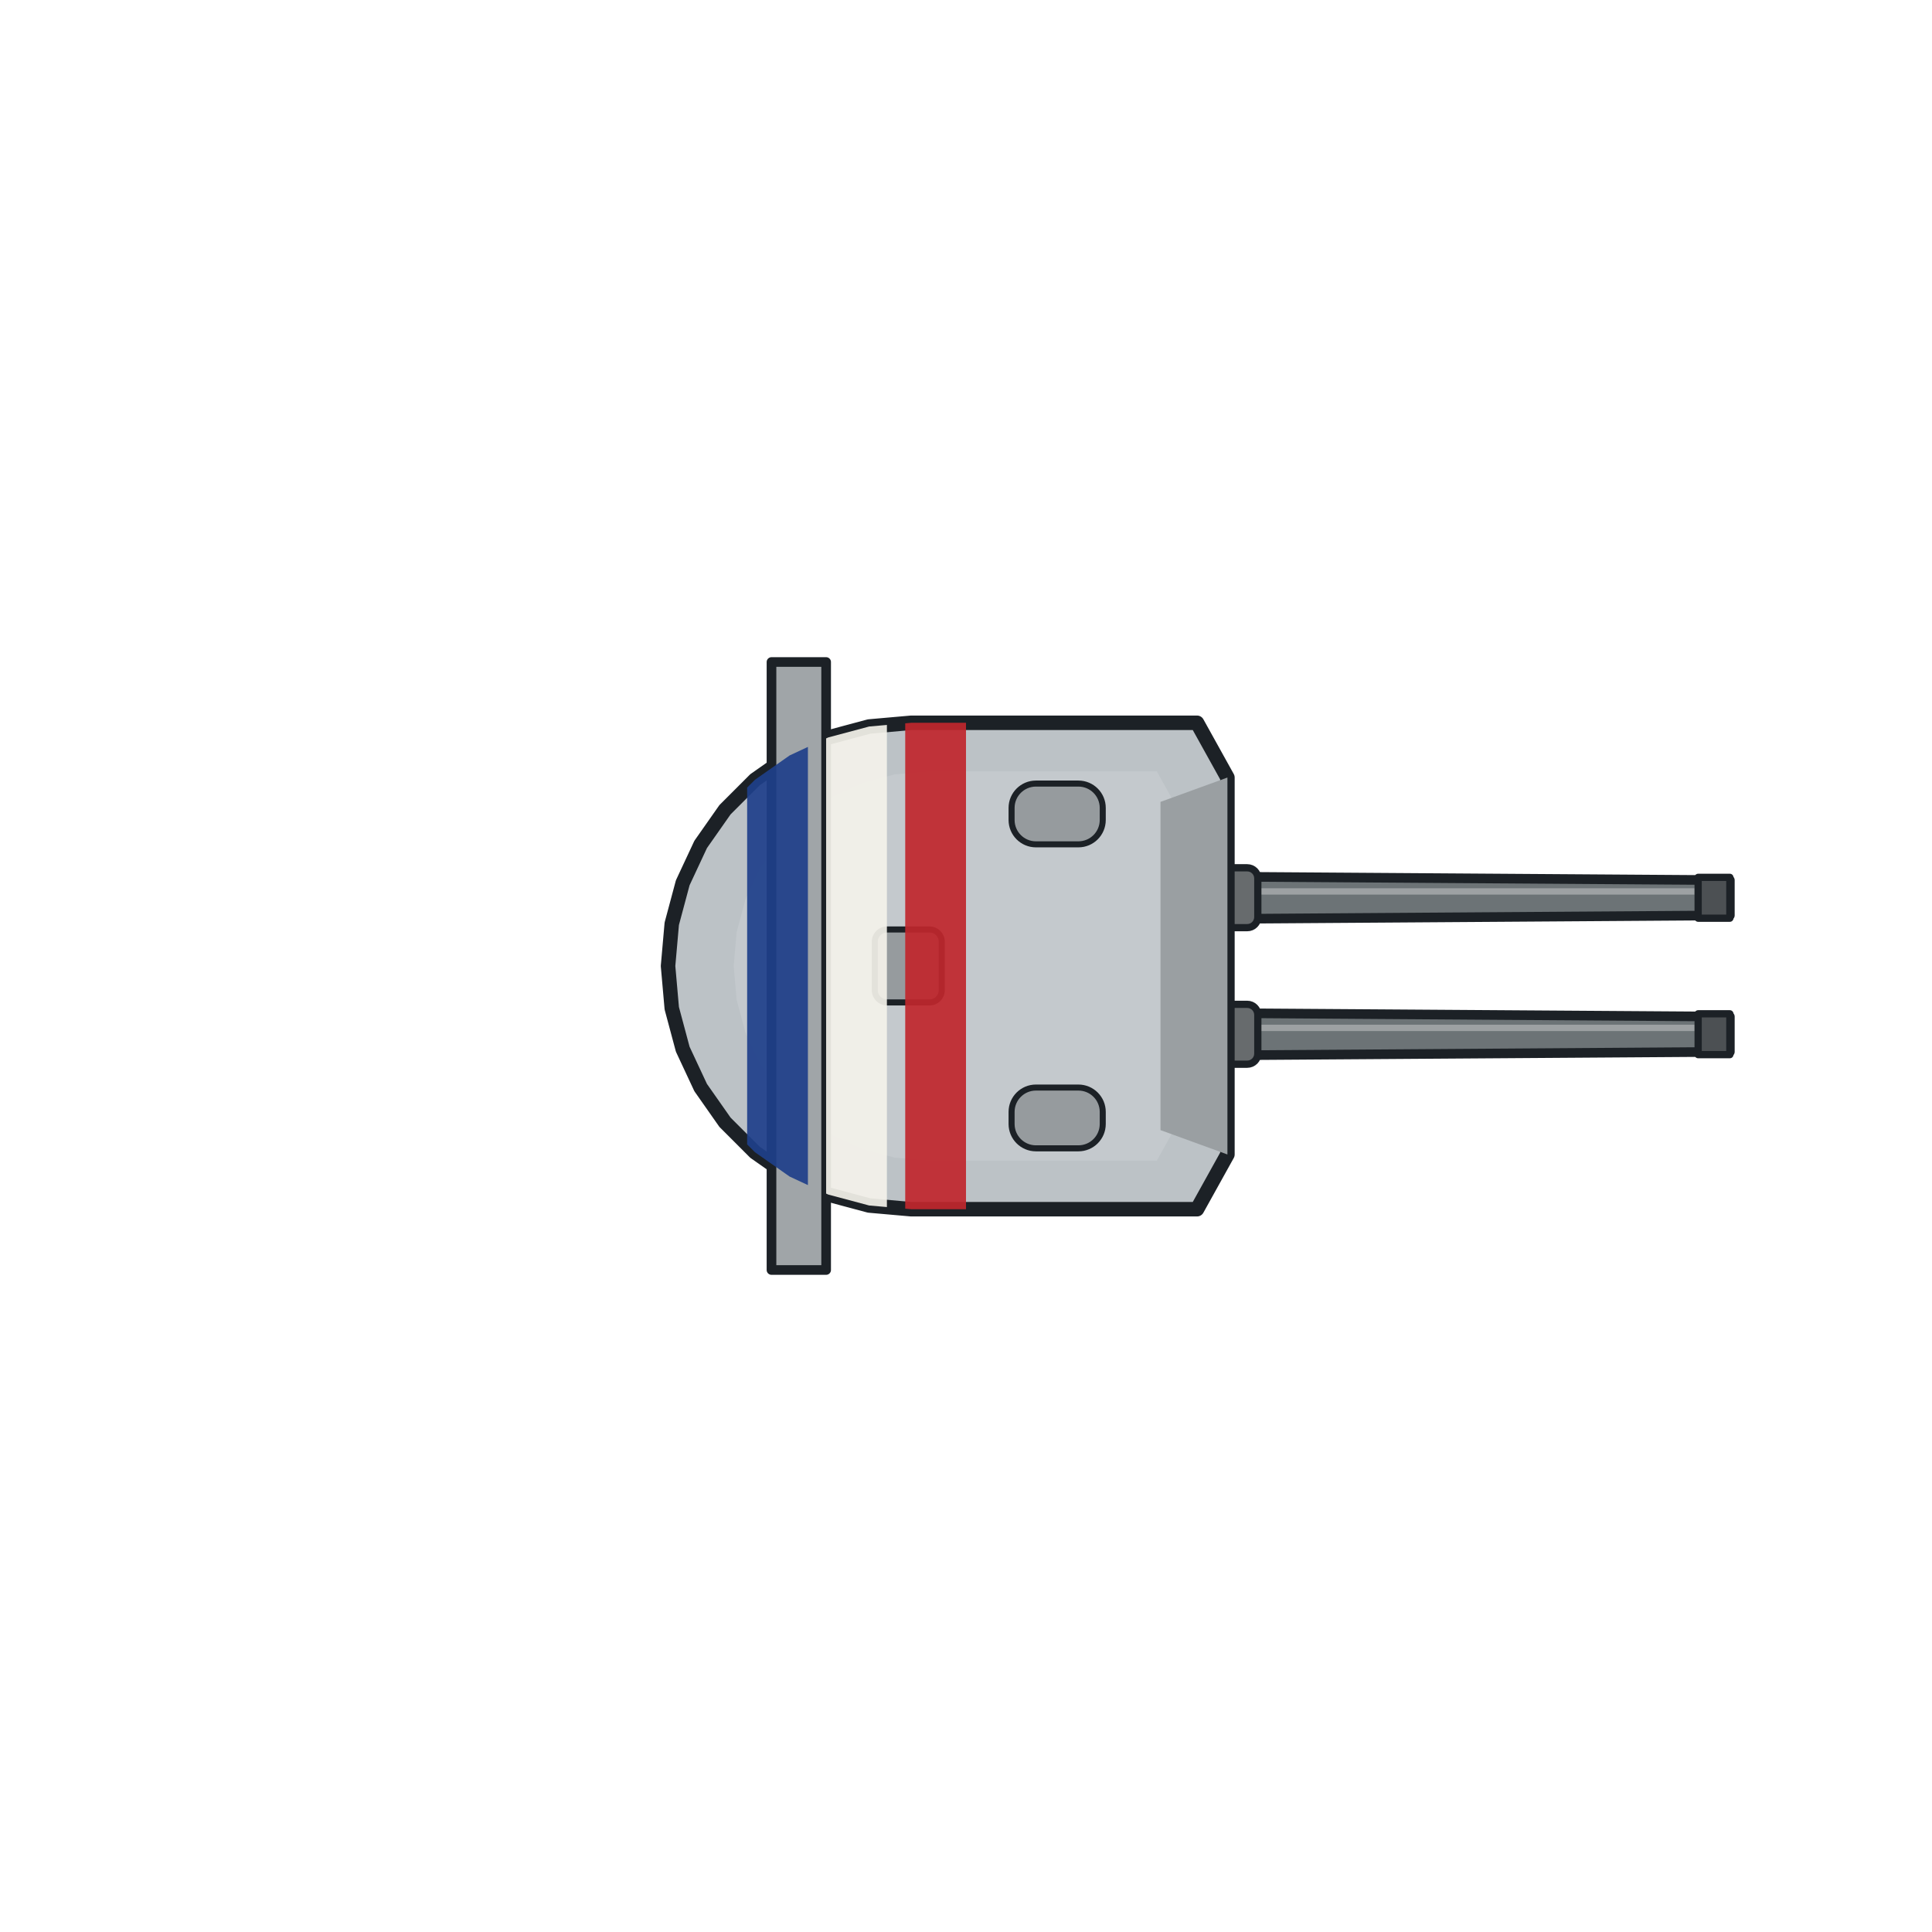
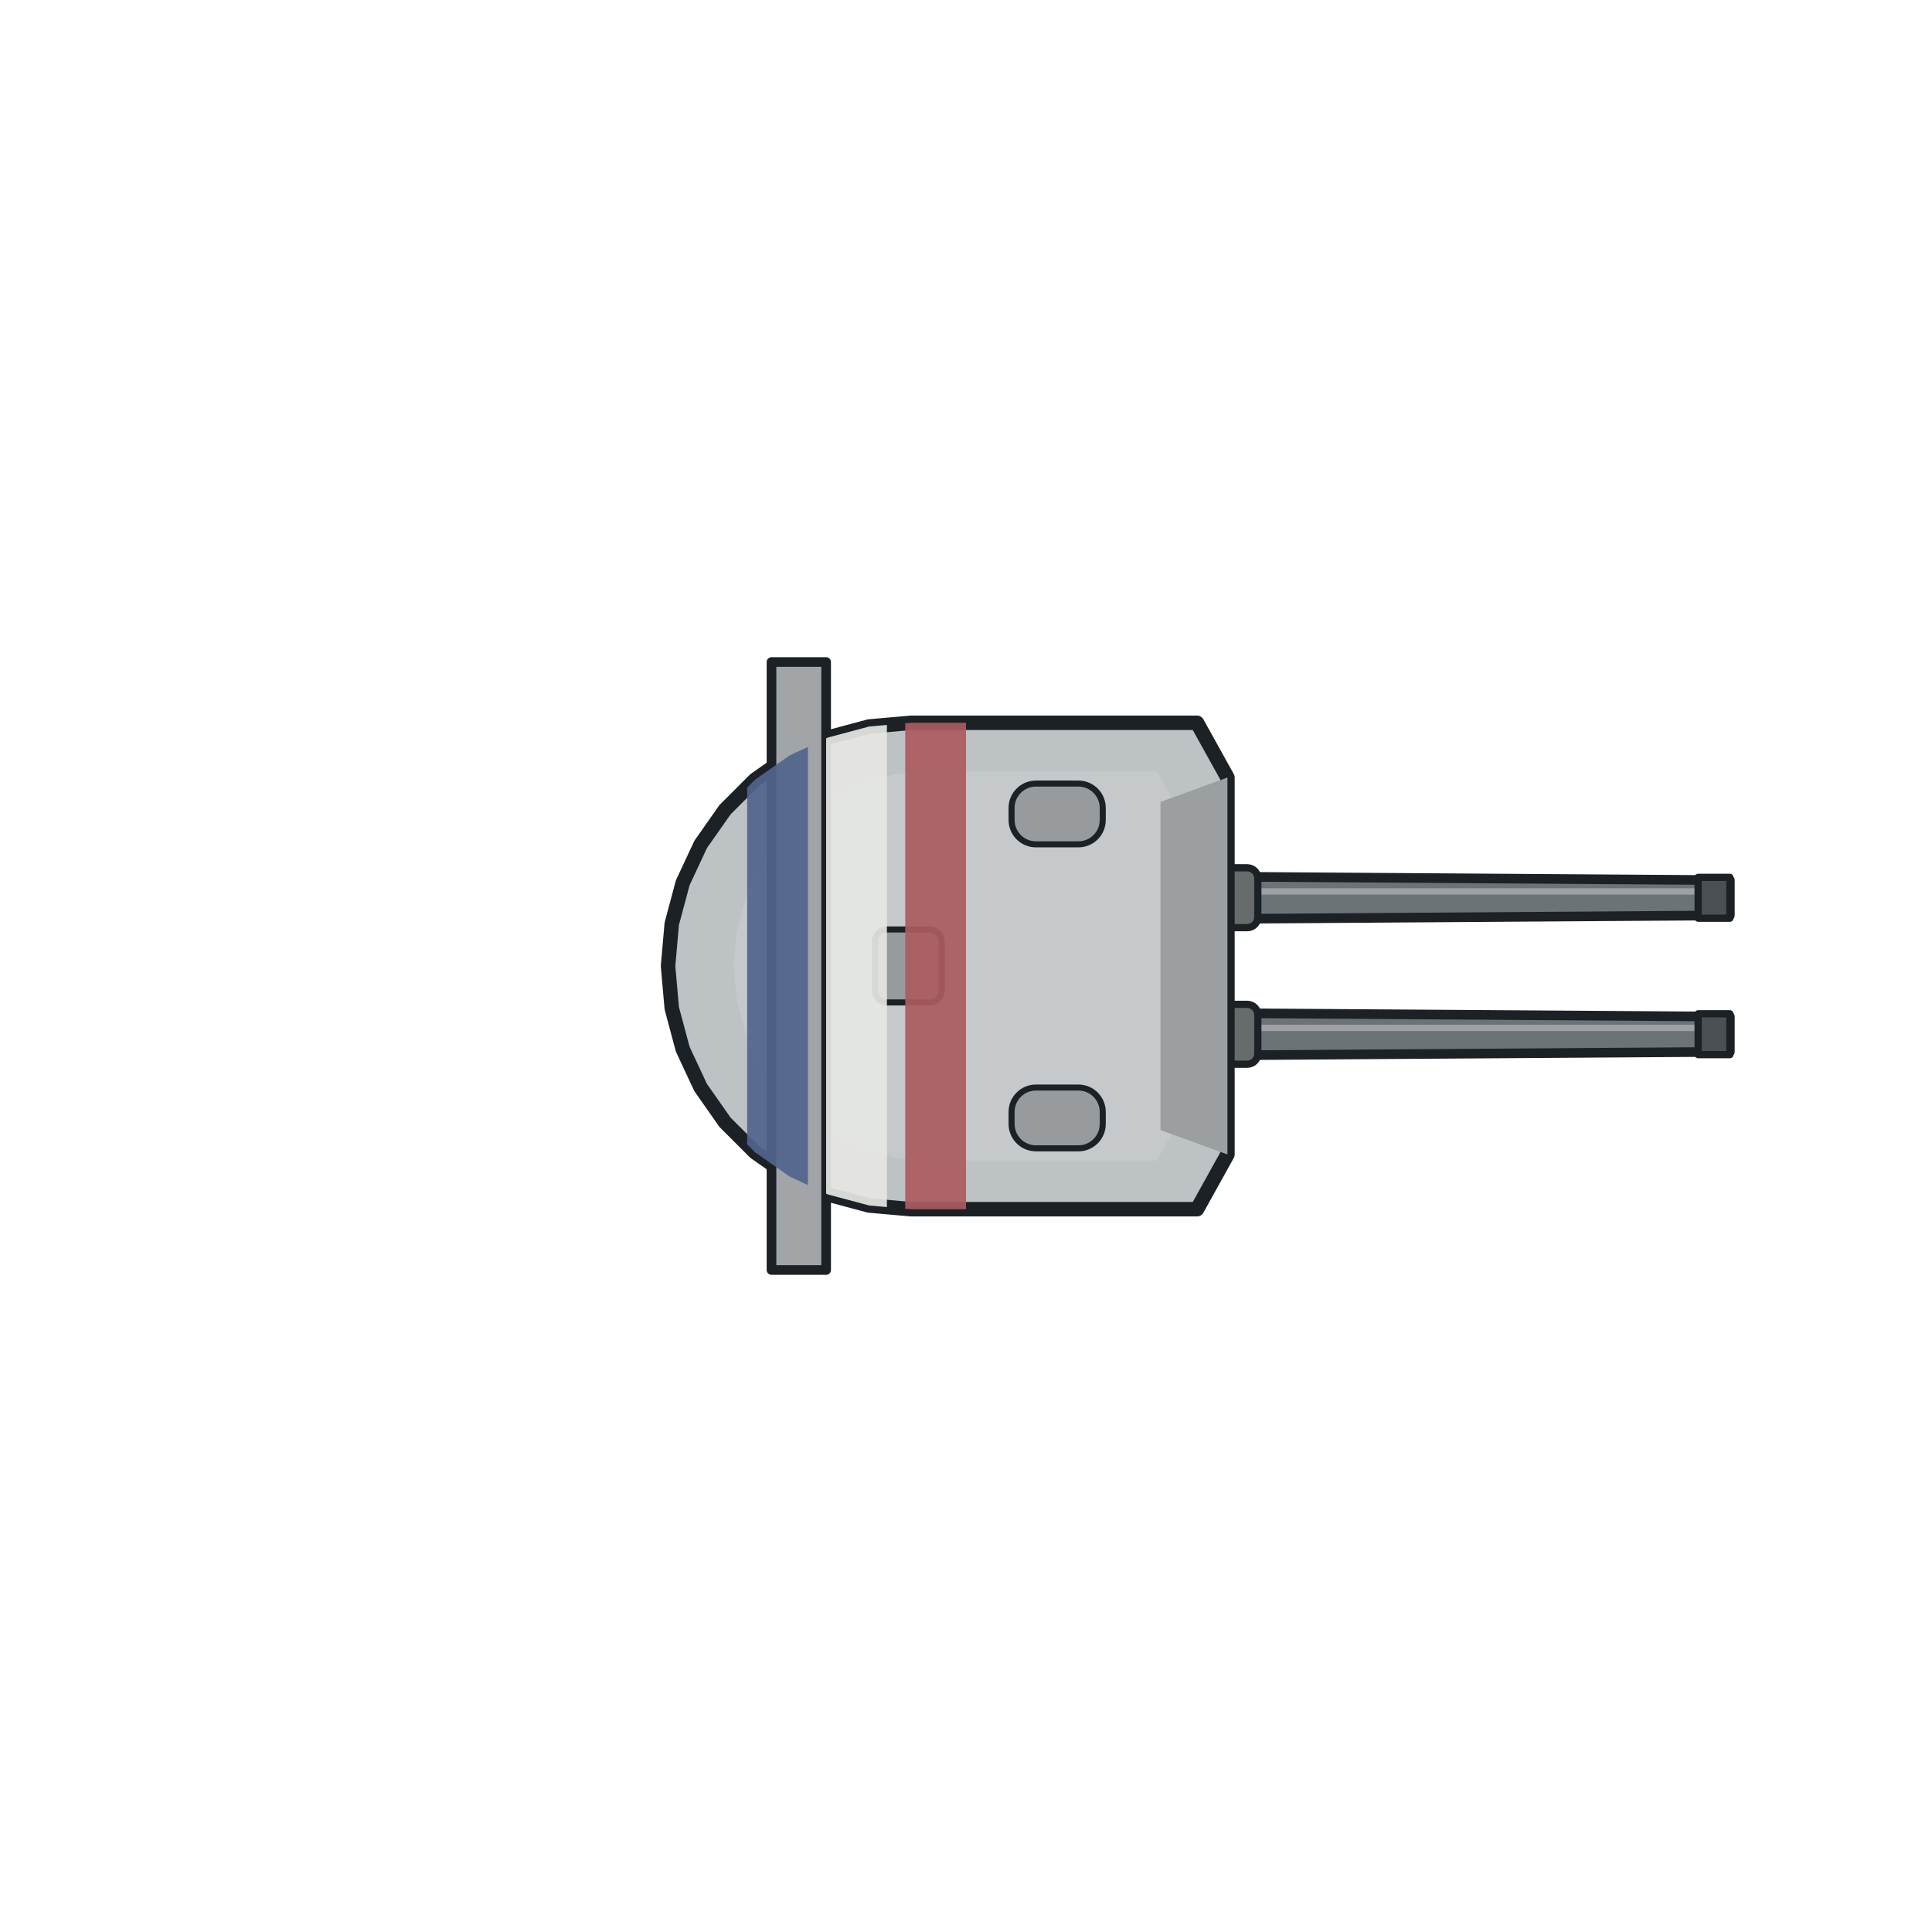
<svg xmlns="http://www.w3.org/2000/svg" width="192" height="192" viewBox="-9.6 -9.6 19.2 19.2" shape-rendering="geometricPrecision">
  <defs>
    <clipPath id="tbody">
      <path d="M2.598,-1.873 L2.296,-2.417 L-0.544,-2.417 L-0.963,-2.38 L-1.37,-2.271 L-1.752,-2.093 L-2.097,-1.851 L-2.395,-1.553 L-2.637,-1.208 L-2.815,-0.827 L-2.924,-0.42 L-2.961,-0 L-2.961,0 L-2.924,0.42 L-2.815,0.827 L-2.637,1.208 L-2.395,1.553 L-2.097,1.851 L-1.752,2.093 L-1.37,2.271 L-0.963,2.38 L-0.544,2.417 L2.296,2.417 L2.598,1.873 Z" />
    </clipPath>
  </defs>
  <path d="M1.51,-0.895 L7.591,-0.853 L7.591,-0.503 L1.51,-0.461 Z" fill="#6c7376" stroke="#1c2126" stroke-width="0.096" stroke-linejoin="round" />
  <line x1="1.51" y1="-0.741" x2="7.241" y2="-0.741" stroke="#c4c7c8" stroke-width="0.063" stroke-opacity="0.55" />
  <rect x="7.276" y="-0.881" width="0.315" height="0.406" fill="#4c5053" stroke="#1c2126" stroke-width="0.072" stroke-linejoin="round" />
  <path d="M1.51,0.461 L7.591,0.503 L7.591,0.853 L1.51,0.895 Z" fill="#6c7376" stroke="#1c2126" stroke-width="0.096" stroke-linejoin="round" />
  <line x1="1.51" y1="0.615" x2="7.241" y2="0.615" stroke="#c4c7c8" stroke-width="0.063" stroke-opacity="0.55" />
  <rect x="7.276" y="0.475" width="0.315" height="0.406" fill="#4c5053" stroke="#1c2126" stroke-width="0.072" stroke-linejoin="round" />
-   <rect x="2.296" y="-0.976" width="0.604" height="0.595" rx="0.105" fill="#676b6d" stroke="#1c2126" stroke-width="0.072" stroke-linejoin="round" />
-   <rect x="2.296" y="0.381" width="0.604" height="0.595" rx="0.105" fill="#676b6d" stroke="#1c2126" stroke-width="0.072" stroke-linejoin="round" />
-   <path d="M2.598,-1.873 L2.296,-2.417 L-0.544,-2.417 L-0.963,-2.38 L-1.37,-2.271 L-1.752,-2.093 L-2.097,-1.851 L-2.395,-1.553 L-2.637,-1.208 L-2.815,-0.827 L-2.924,-0.42 L-2.961,-0 L-2.961,0 L-2.924,0.42 L-2.815,0.827 L-2.637,1.208 L-2.395,1.553 L-2.097,1.851 L-1.752,2.093 L-1.37,2.271 L-0.963,2.38 L-0.544,2.417 L2.296,2.417 L2.598,1.873 Z" fill="#bcc2c6" stroke="#1c2126" stroke-width="0.144" stroke-linejoin="round" />
-   <path d="M2.598,-1.873 L2.296,-2.417 L-0.544,-2.417 L-0.963,-2.38 L-1.37,-2.271 L-1.752,-2.093 L-2.097,-1.851 L-2.395,-1.553 L-2.637,-1.208 L-2.815,-0.827 L-2.924,-0.42 L-2.961,-0 L-2.961,0 L-2.924,0.42 L-2.815,0.827 L-2.637,1.208 L-2.395,1.553 L-2.097,1.851 L-1.752,2.093 L-1.37,2.271 L-0.963,2.38 L-0.544,2.417 L2.296,2.417 L2.598,1.873 Z" fill="#c4c9cd" transform="translate(0.06,0) scale(0.8)" />
-   <path d="M2.598,-1.873 L2.598,1.873 L1.933,1.631 L1.933,-1.631 Z" fill="#9a9fa2" />
-   <path d="M-1.39,-3.021 L-1.39,3.021 L-1.933,3.021 L-1.933,-3.021 Z" fill="#a0a5a8" stroke="#1c2126" stroke-width="0.096" stroke-linejoin="round" />
-   <rect x="0.453" y="-1.813" width="0.906" height="0.604" rx="0.242" fill="#969b9e" stroke="#1c2126" stroke-width="0.06" stroke-linejoin="round" />
-   <rect x="0.453" y="1.208" width="0.906" height="0.604" rx="0.242" fill="#969b9e" stroke="#1c2126" stroke-width="0.06" stroke-linejoin="round" />
-   <rect x="-0.906" y="-0.363" width="0.665" height="0.725" rx="0.121" fill="#969b9e" stroke="#1c2126" stroke-width="0.06" stroke-linejoin="round" />
+   <rect x="2.296" y="-0.976" width="0.604" height="0.595" rx="0.105" fill="#686b6c" stroke="#1c2126" stroke-width="0.072" stroke-linejoin="round" />
+   <rect x="2.296" y="0.381" width="0.604" height="0.595" rx="0.105" fill="#686b6c" stroke="#1c2126" stroke-width="0.072" stroke-linejoin="round" />
+   <path d="M2.598,-1.873 L2.296,-2.417 L-0.544,-2.417 L-0.963,-2.38 L-1.37,-2.271 L-1.752,-2.093 L-2.097,-1.851 L-2.395,-1.553 L-2.637,-1.208 L-2.815,-0.827 L-2.924,-0.42 L-2.961,-0 L-2.961,0 L-2.924,0.42 L-2.815,0.827 L-2.637,1.208 L-2.395,1.553 L-2.097,1.851 L-1.752,2.093 L-1.37,2.271 L-0.963,2.38 L-0.544,2.417 L2.296,2.417 L2.598,1.873 Z" fill="#bdc2c5" stroke="#1c2126" stroke-width="0.144" stroke-linejoin="round" />
+   <path d="M2.598,-1.873 L2.296,-2.417 L-0.544,-2.417 L-0.963,-2.38 L-1.37,-2.271 L-1.752,-2.093 L-2.097,-1.851 L-2.395,-1.553 L-2.637,-1.208 L-2.815,-0.827 L-2.924,-0.42 L-2.961,-0 L-2.961,0 L-2.924,0.42 L-2.815,0.827 L-2.637,1.208 L-2.395,1.553 L-2.097,1.851 L-1.752,2.093 L-1.37,2.271 L-0.963,2.38 L-0.544,2.417 L2.296,2.417 L2.598,1.873 Z" fill="#c5c9cc" transform="translate(0.06,0) scale(0.8)" />
+   <path d="M2.598,-1.873 L2.598,1.873 L1.933,1.631 L1.933,-1.631 Z" fill="#9b9fa2" />
+   <path d="M-1.39,-3.021 L-1.39,3.021 L-1.933,3.021 L-1.933,-3.021 Z" fill="#a1a5a7" stroke="#1c2126" stroke-width="0.096" stroke-linejoin="round" />
+   <rect x="0.453" y="-1.813" width="0.906" height="0.604" rx="0.242" fill="#979b9e" stroke="#1c2126" stroke-width="0.06" stroke-linejoin="round" />
+   <rect x="0.453" y="1.208" width="0.906" height="0.604" rx="0.242" fill="#979b9e" stroke="#1c2126" stroke-width="0.06" stroke-linejoin="round" />
+   <rect x="-0.906" y="-0.363" width="0.665" height="0.725" rx="0.121" fill="#979b9e" stroke="#1c2126" stroke-width="0.06" stroke-linejoin="round" />
  <g clip-path="url(#tbody)">
-     <rect x="-0.604" y="-3.625" width="0.604" height="7.25" fill="#c0262d" fill-opacity="0.92" />
+     <rect x="-0.604" y="-3.625" width="0.604" height="7.25" fill="#ac5c60" fill-opacity="0.92" />
  </g>
  <g clip-path="url(#tbody)">
-     <rect x="-1.39" y="-3.625" width="0.604" height="7.25" fill="#f4f2ea" fill-opacity="0.92" />
+     <rect x="-1.39" y="-3.625" width="0.604" height="7.25" fill="#e6e7e3" fill-opacity="0.92" />
  </g>
  <g clip-path="url(#tbody)">
-     <rect x="-2.175" y="-3.625" width="0.604" height="7.25" fill="#1f3f8a" fill-opacity="0.92" />
+     <rect x="-2.175" y="-3.625" width="0.604" height="7.25" fill="#51648c" fill-opacity="0.92" />
  </g>
</svg>
